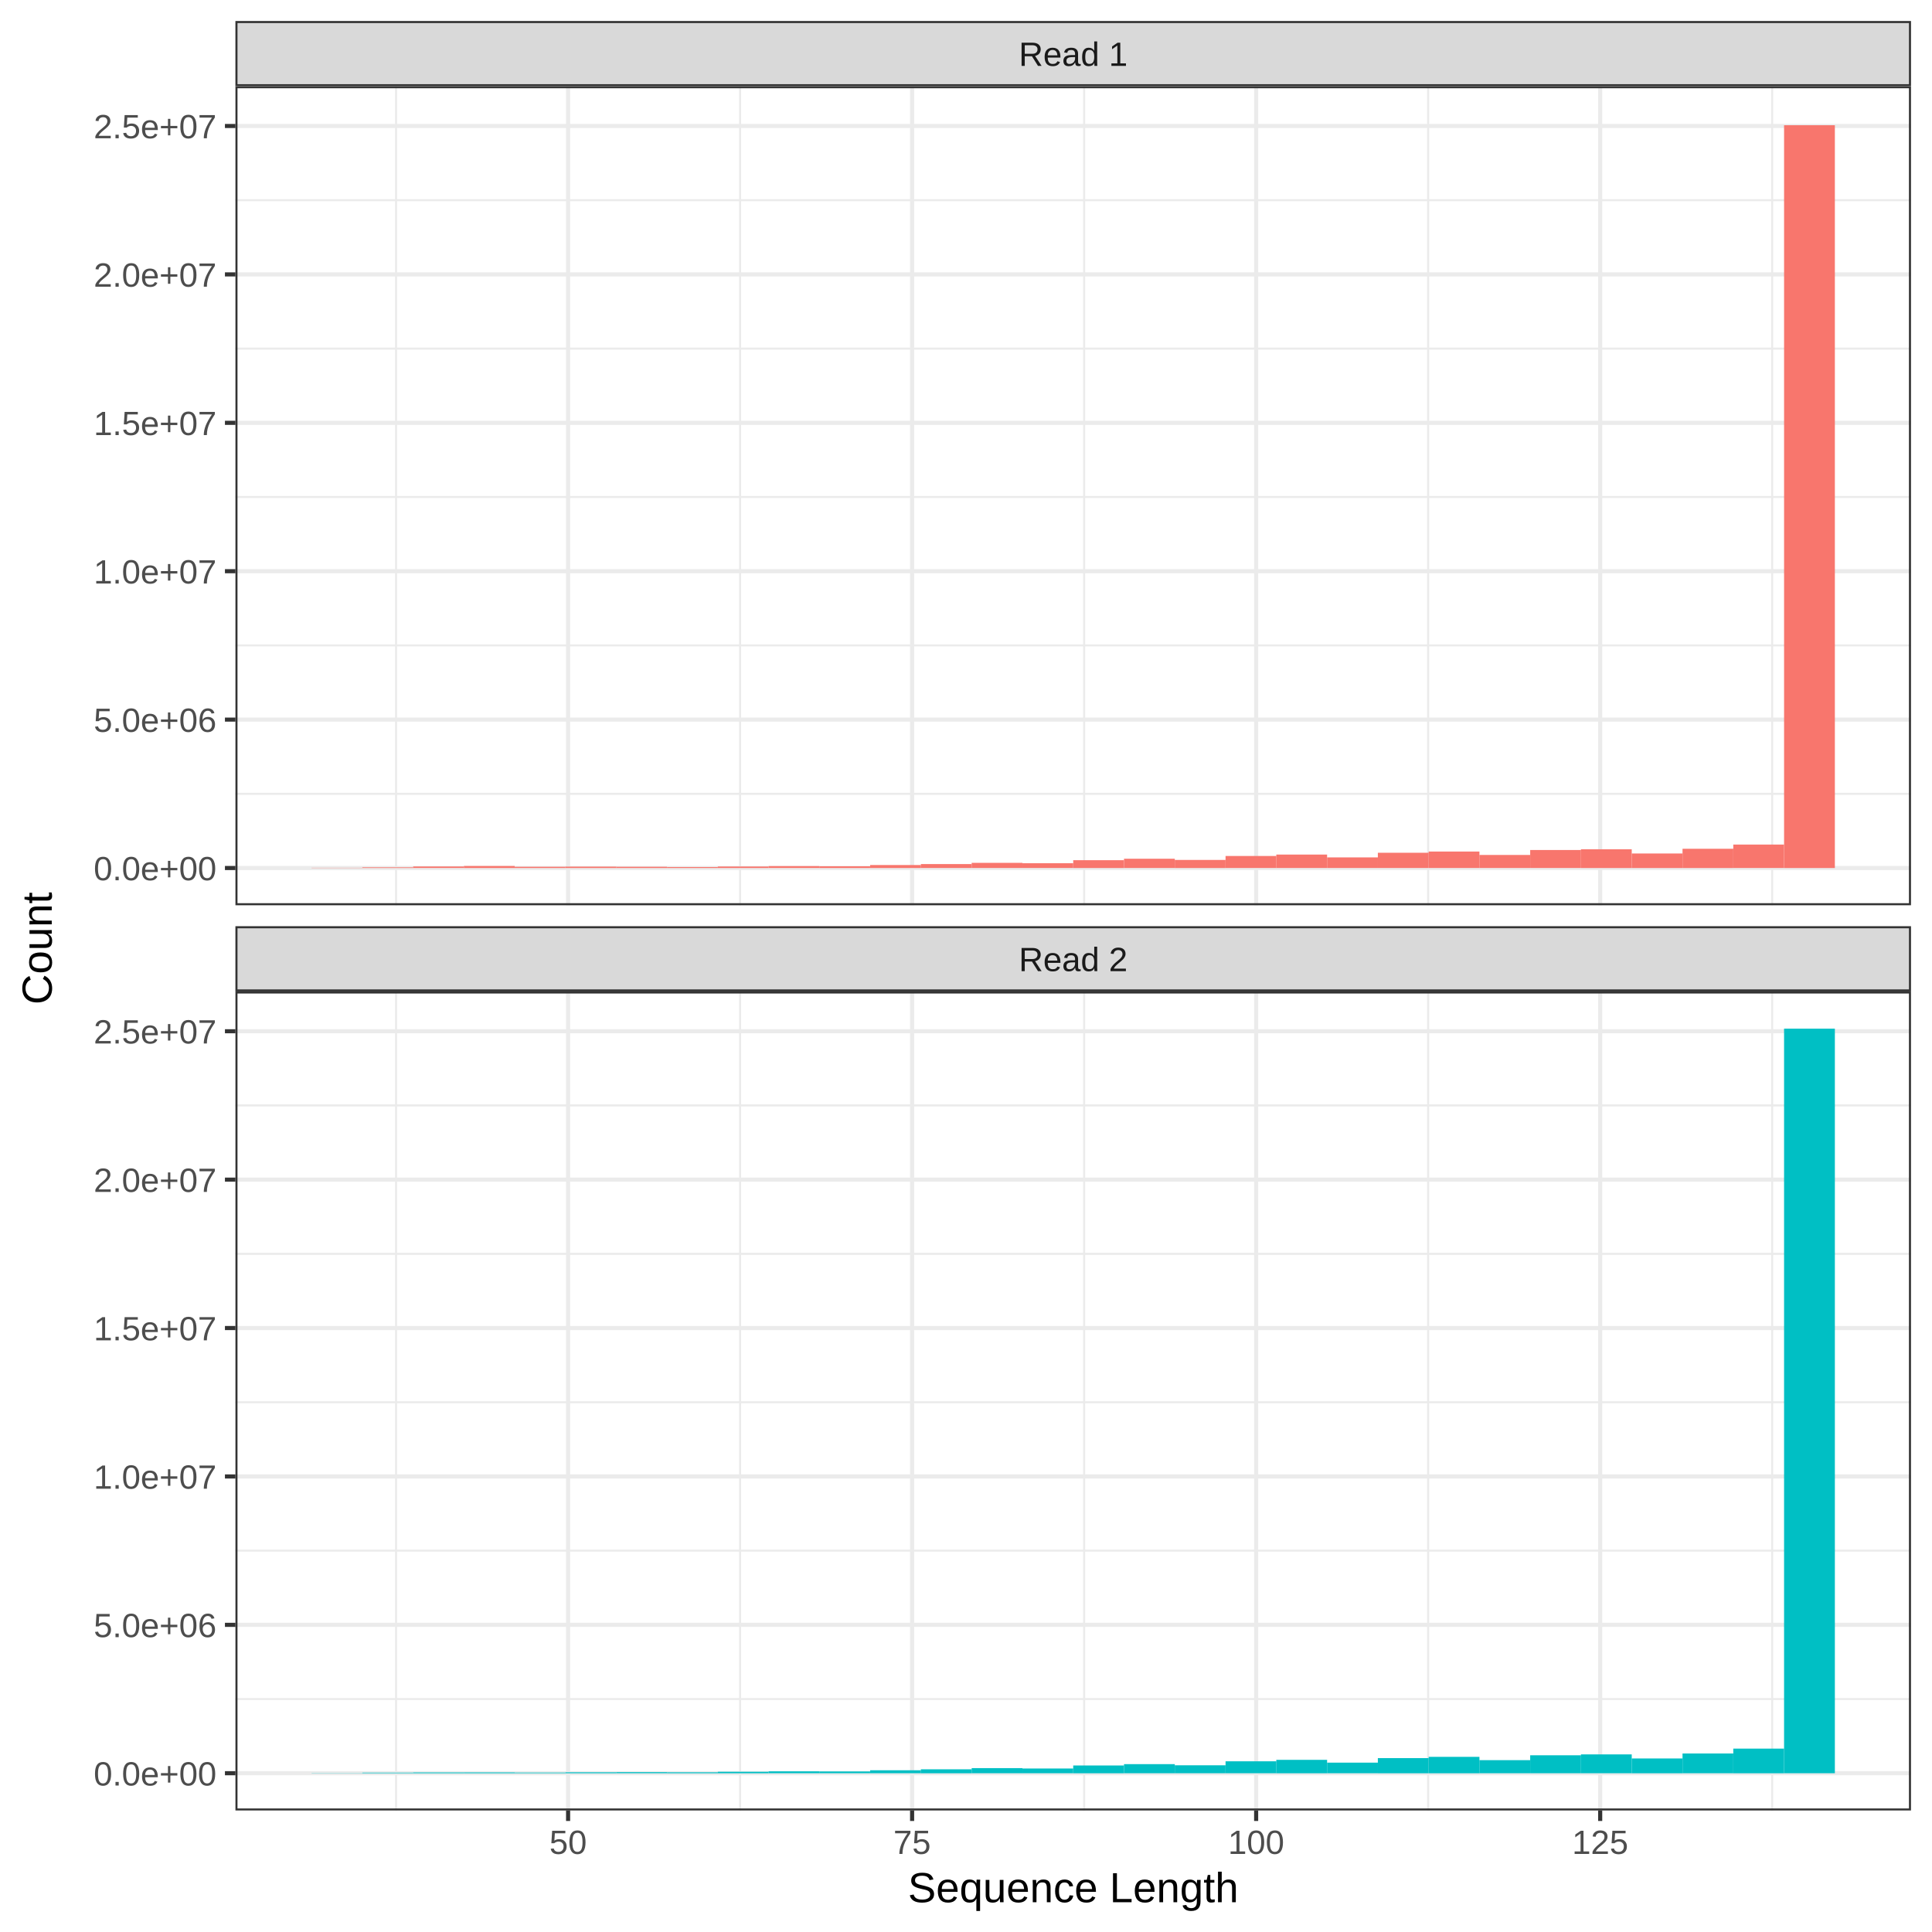
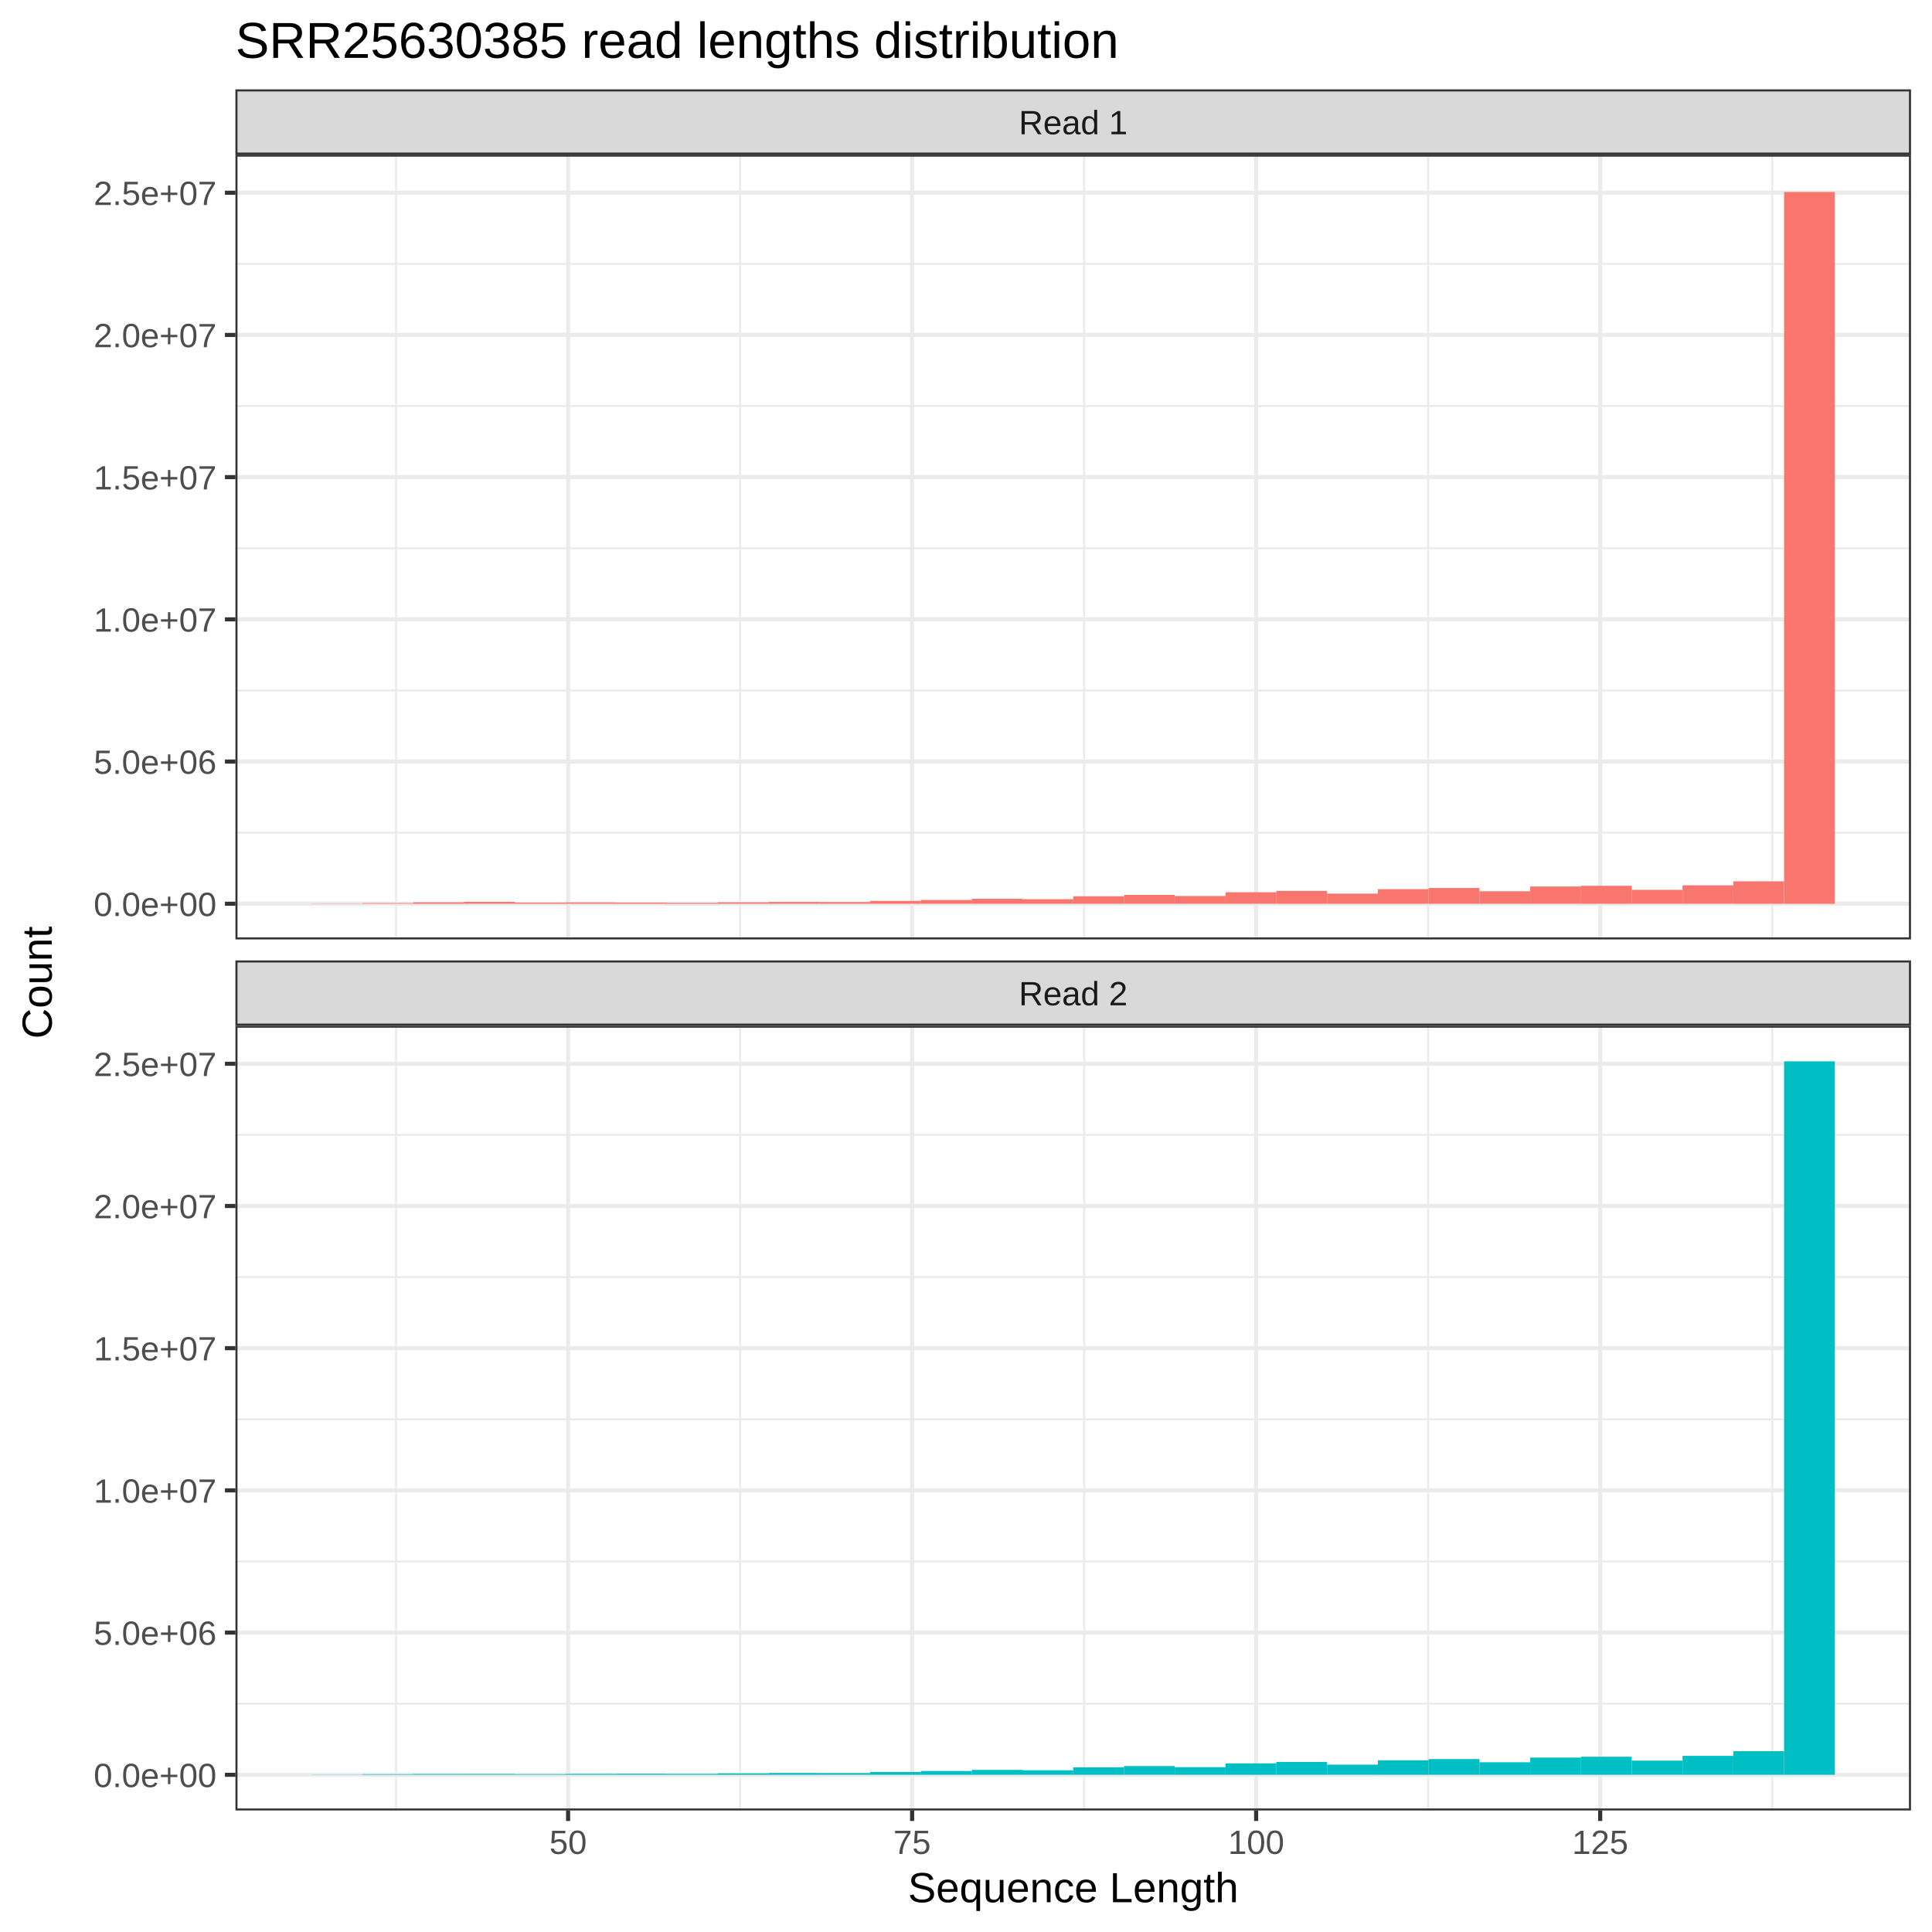
<svg xmlns="http://www.w3.org/2000/svg" class="svglite" width="504.00pt" height="504.00pt" viewBox="0 0 504.00 504.00">
  <defs>
    <style type="text/css">
    .svglite line, .svglite polyline, .svglite polygon, .svglite path, .svglite rect, .svglite circle {
      fill: none;
      stroke: #000000;
      stroke-linecap: round;
      stroke-linejoin: round;
      stroke-miterlimit: 10.00;
    }
    .svglite text {
      white-space: pre;
    }
  </style>
  </defs>
  <rect width="100%" height="100%" style="stroke: none; fill: #FFFFFF;" />
  <defs>
    <clipPath id="cpMC4wMHw1MDQuMDB8MC4wMHw1MDQuMDA=">
      <rect x="0.00" y="0.00" width="504.00" height="504.00" />
    </clipPath>
  </defs>
  <g clip-path="url(#cpMC4wMHw1MDQuMDB8MC4wMHw1MDQuMDA=)">
    <rect x="0.00" y="0.00" width="504.00" height="504.00" style="stroke-width: 1.07; stroke: #FFFFFF; fill: #FFFFFF;" />
  </g>
  <defs>
-     <clipPath id="cpNjEuNDJ8NDk4LjUyfDIyLjQ5fDIzNi4xNQ==">
-       <rect x="61.42" y="22.49" width="437.10" height="213.66" />
-     </clipPath>
-   </defs>
-   <g clip-path="url(#cpNjEuNDJ8NDk4LjUyfDIyLjQ5fDIzNi4xNQ==)">
-     <rect x="61.42" y="22.49" width="437.10" height="213.66" style="stroke-width: 1.07; stroke: none; fill: #FFFFFF;" />
-     <polyline points="61.42,207.08 498.52,207.08 " style="stroke-width: 0.53; stroke: #EBEBEB; stroke-linecap: butt;" />
-     <polyline points="61.42,168.37 498.52,168.37 " style="stroke-width: 0.53; stroke: #EBEBEB; stroke-linecap: butt;" />
-     <polyline points="61.42,129.65 498.52,129.65 " style="stroke-width: 0.53; stroke: #EBEBEB; stroke-linecap: butt;" />
-     <polyline points="61.42,90.94 498.52,90.94 " style="stroke-width: 0.53; stroke: #EBEBEB; stroke-linecap: butt;" />
-     <polyline points="61.42,52.22 498.52,52.22 " style="stroke-width: 0.53; stroke: #EBEBEB; stroke-linecap: butt;" />
-     <polyline points="103.32,236.15 103.32,22.49 " style="stroke-width: 0.53; stroke: #EBEBEB; stroke-linecap: butt;" />
-     <polyline points="193.07,236.15 193.07,22.49 " style="stroke-width: 0.53; stroke: #EBEBEB; stroke-linecap: butt;" />
-     <polyline points="282.82,236.15 282.82,22.49 " style="stroke-width: 0.53; stroke: #EBEBEB; stroke-linecap: butt;" />
-     <polyline points="372.56,236.15 372.56,22.49 " style="stroke-width: 0.53; stroke: #EBEBEB; stroke-linecap: butt;" />
-     <polyline points="462.31,236.15 462.31,22.49 " style="stroke-width: 0.53; stroke: #EBEBEB; stroke-linecap: butt;" />
-     <polyline points="61.42,226.44 498.52,226.44 " style="stroke-width: 1.07; stroke: #EBEBEB; stroke-linecap: butt;" />
-     <polyline points="61.42,187.72 498.52,187.72 " style="stroke-width: 1.07; stroke: #EBEBEB; stroke-linecap: butt;" />
-     <polyline points="61.42,149.01 498.52,149.01 " style="stroke-width: 1.07; stroke: #EBEBEB; stroke-linecap: butt;" />
-     <polyline points="61.42,110.30 498.52,110.30 " style="stroke-width: 1.07; stroke: #EBEBEB; stroke-linecap: butt;" />
-     <polyline points="61.42,71.58 498.52,71.58 " style="stroke-width: 1.07; stroke: #EBEBEB; stroke-linecap: butt;" />
-     <polyline points="61.42,32.87 498.52,32.87 " style="stroke-width: 1.07; stroke: #EBEBEB; stroke-linecap: butt;" />
-     <polyline points="148.20,236.15 148.20,22.49 " style="stroke-width: 1.07; stroke: #EBEBEB; stroke-linecap: butt;" />
-     <polyline points="237.94,236.15 237.94,22.49 " style="stroke-width: 1.07; stroke: #EBEBEB; stroke-linecap: butt;" />
-     <polyline points="327.69,236.15 327.69,22.49 " style="stroke-width: 1.07; stroke: #EBEBEB; stroke-linecap: butt;" />
-     <polyline points="417.44,236.15 417.44,22.49 " style="stroke-width: 1.07; stroke: #EBEBEB; stroke-linecap: butt;" />
-     <rect x="81.29" y="226.38" width="13.25" height="0.060" style="stroke-width: 1.07; stroke: none; stroke-linecap: butt; stroke-linejoin: miter; fill: #F8766D;" />
-     <rect x="94.53" y="226.26" width="13.25" height="0.18" style="stroke-width: 1.07; stroke: none; stroke-linecap: butt; stroke-linejoin: miter; fill: #F8766D;" />
-     <rect x="107.78" y="226.04" width="13.25" height="0.39" style="stroke-width: 1.07; stroke: none; stroke-linecap: butt; stroke-linejoin: miter; fill: #F8766D;" />
-     <rect x="121.02" y="225.91" width="13.25" height="0.53" style="stroke-width: 1.07; stroke: none; stroke-linecap: butt; stroke-linejoin: miter; fill: #F8766D;" />
-     <rect x="134.27" y="226.12" width="13.25" height="0.32" style="stroke-width: 1.07; stroke: none; stroke-linecap: butt; stroke-linejoin: miter; fill: #F8766D;" />
-     <rect x="147.52" y="226.08" width="13.25" height="0.36" style="stroke-width: 1.07; stroke: none; stroke-linecap: butt; stroke-linejoin: miter; fill: #F8766D;" />
-     <rect x="160.76" y="226.12" width="13.25" height="0.32" style="stroke-width: 1.07; stroke: none; stroke-linecap: butt; stroke-linejoin: miter; fill: #F8766D;" />
-     <rect x="174.01" y="226.19" width="13.25" height="0.25" style="stroke-width: 1.07; stroke: none; stroke-linecap: butt; stroke-linejoin: miter; fill: #F8766D;" />
-     <rect x="187.25" y="226.05" width="13.25" height="0.39" style="stroke-width: 1.07; stroke: none; stroke-linecap: butt; stroke-linejoin: miter; fill: #F8766D;" />
-     <rect x="200.50" y="225.94" width="13.25" height="0.49" style="stroke-width: 1.07; stroke: none; stroke-linecap: butt; stroke-linejoin: miter; fill: #F8766D;" />
-     <rect x="213.74" y="225.98" width="13.25" height="0.46" style="stroke-width: 1.07; stroke: none; stroke-linecap: butt; stroke-linejoin: miter; fill: #F8766D;" />
-     <rect x="226.99" y="225.66" width="13.25" height="0.78" style="stroke-width: 1.07; stroke: none; stroke-linecap: butt; stroke-linejoin: miter; fill: #F8766D;" />
-     <rect x="240.23" y="225.41" width="13.25" height="1.02" style="stroke-width: 1.07; stroke: none; stroke-linecap: butt; stroke-linejoin: miter; fill: #F8766D;" />
-     <rect x="253.48" y="225.09" width="13.25" height="1.34" style="stroke-width: 1.07; stroke: none; stroke-linecap: butt; stroke-linejoin: miter; fill: #F8766D;" />
-     <rect x="266.72" y="225.19" width="13.25" height="1.24" style="stroke-width: 1.07; stroke: none; stroke-linecap: butt; stroke-linejoin: miter; fill: #F8766D;" />
-     <rect x="279.97" y="224.40" width="13.25" height="2.04" style="stroke-width: 1.07; stroke: none; stroke-linecap: butt; stroke-linejoin: miter; fill: #F8766D;" />
-     <rect x="293.22" y="224.02" width="13.25" height="2.41" style="stroke-width: 1.07; stroke: none; stroke-linecap: butt; stroke-linejoin: miter; fill: #F8766D;" />
-     <rect x="306.46" y="224.33" width="13.25" height="2.11" style="stroke-width: 1.07; stroke: none; stroke-linecap: butt; stroke-linejoin: miter; fill: #F8766D;" />
-     <rect x="319.71" y="223.30" width="13.25" height="3.13" style="stroke-width: 1.07; stroke: none; stroke-linecap: butt; stroke-linejoin: miter; fill: #F8766D;" />
-     <rect x="332.95" y="222.93" width="13.25" height="3.50" style="stroke-width: 1.07; stroke: none; stroke-linecap: butt; stroke-linejoin: miter; fill: #F8766D;" />
-     <rect x="346.20" y="223.67" width="13.25" height="2.76" style="stroke-width: 1.07; stroke: none; stroke-linecap: butt; stroke-linejoin: miter; fill: #F8766D;" />
-     <rect x="359.44" y="222.46" width="13.25" height="3.97" style="stroke-width: 1.07; stroke: none; stroke-linecap: butt; stroke-linejoin: miter; fill: #F8766D;" />
-     <rect x="372.69" y="222.14" width="13.25" height="4.29" style="stroke-width: 1.07; stroke: none; stroke-linecap: butt; stroke-linejoin: miter; fill: #F8766D;" />
-     <rect x="385.93" y="223.03" width="13.25" height="3.40" style="stroke-width: 1.07; stroke: none; stroke-linecap: butt; stroke-linejoin: miter; fill: #F8766D;" />
-     <rect x="399.18" y="221.74" width="13.25" height="4.69" style="stroke-width: 1.07; stroke: none; stroke-linecap: butt; stroke-linejoin: miter; fill: #F8766D;" />
-     <rect x="412.42" y="221.55" width="13.25" height="4.89" style="stroke-width: 1.07; stroke: none; stroke-linecap: butt; stroke-linejoin: miter; fill: #F8766D;" />
-     <rect x="425.67" y="222.65" width="13.25" height="3.79" style="stroke-width: 1.07; stroke: none; stroke-linecap: butt; stroke-linejoin: miter; fill: #F8766D;" />
-     <rect x="438.92" y="221.42" width="13.25" height="5.02" style="stroke-width: 1.07; stroke: none; stroke-linecap: butt; stroke-linejoin: miter; fill: #F8766D;" />
-     <rect x="452.16" y="220.32" width="13.25" height="6.11" style="stroke-width: 1.07; stroke: none; stroke-linecap: butt; stroke-linejoin: miter; fill: #F8766D;" />
-     <rect x="465.41" y="32.67" width="13.25" height="193.77" style="stroke-width: 1.07; stroke: none; stroke-linecap: butt; stroke-linejoin: miter; fill: #F8766D;" />
-     <rect x="61.42" y="22.49" width="437.10" height="213.66" style="stroke-width: 1.07; stroke: #333333;" />
+     <clipPath id="cpNjEuNDJ8NDk4LjUyfDQwLjMzfDI0NS4wNw==">
+       <rect x="61.42" y="40.33" width="437.10" height="204.74" />
+     </clipPath>
+   </defs>
+   <g clip-path="url(#cpNjEuNDJ8NDk4LjUyfDQwLjMzfDI0NS4wNw==)">
+     <rect x="61.42" y="40.33" width="437.10" height="204.74" style="stroke-width: 1.07; stroke: none; fill: #FFFFFF;" />
+     <polyline points="61.42,217.21 498.52,217.21 " style="stroke-width: 0.53; stroke: #EBEBEB; stroke-linecap: butt;" />
+     <polyline points="61.42,180.12 498.52,180.12 " style="stroke-width: 0.53; stroke: #EBEBEB; stroke-linecap: butt;" />
+     <polyline points="61.42,143.02 498.52,143.02 " style="stroke-width: 0.53; stroke: #EBEBEB; stroke-linecap: butt;" />
+     <polyline points="61.42,105.92 498.52,105.92 " style="stroke-width: 0.53; stroke: #EBEBEB; stroke-linecap: butt;" />
+     <polyline points="61.42,68.83 498.52,68.83 " style="stroke-width: 0.53; stroke: #EBEBEB; stroke-linecap: butt;" />
+     <polyline points="103.32,245.07 103.32,40.33 " style="stroke-width: 0.53; stroke: #EBEBEB; stroke-linecap: butt;" />
+     <polyline points="193.07,245.07 193.07,40.33 " style="stroke-width: 0.53; stroke: #EBEBEB; stroke-linecap: butt;" />
+     <polyline points="282.82,245.07 282.82,40.33 " style="stroke-width: 0.53; stroke: #EBEBEB; stroke-linecap: butt;" />
+     <polyline points="372.56,245.07 372.56,40.33 " style="stroke-width: 0.53; stroke: #EBEBEB; stroke-linecap: butt;" />
+     <polyline points="462.31,245.07 462.31,40.33 " style="stroke-width: 0.53; stroke: #EBEBEB; stroke-linecap: butt;" />
+     <polyline points="61.42,235.76 498.52,235.76 " style="stroke-width: 1.07; stroke: #EBEBEB; stroke-linecap: butt;" />
+     <polyline points="61.42,198.67 498.52,198.67 " style="stroke-width: 1.07; stroke: #EBEBEB; stroke-linecap: butt;" />
+     <polyline points="61.42,161.57 498.52,161.57 " style="stroke-width: 1.07; stroke: #EBEBEB; stroke-linecap: butt;" />
+     <polyline points="61.42,124.47 498.52,124.47 " style="stroke-width: 1.07; stroke: #EBEBEB; stroke-linecap: butt;" />
+     <polyline points="61.42,87.37 498.52,87.37 " style="stroke-width: 1.07; stroke: #EBEBEB; stroke-linecap: butt;" />
+     <polyline points="61.42,50.28 498.52,50.28 " style="stroke-width: 1.07; stroke: #EBEBEB; stroke-linecap: butt;" />
+     <polyline points="148.20,245.07 148.20,40.33 " style="stroke-width: 1.07; stroke: #EBEBEB; stroke-linecap: butt;" />
+     <polyline points="237.94,245.07 237.94,40.33 " style="stroke-width: 1.07; stroke: #EBEBEB; stroke-linecap: butt;" />
+     <polyline points="327.69,245.07 327.69,40.33 " style="stroke-width: 1.07; stroke: #EBEBEB; stroke-linecap: butt;" />
+     <polyline points="417.44,245.07 417.44,40.33 " style="stroke-width: 1.07; stroke: #EBEBEB; stroke-linecap: butt;" />
+     <rect x="81.29" y="235.70" width="13.25" height="0.058" style="stroke-width: 1.07; stroke: none; stroke-linecap: butt; stroke-linejoin: miter; fill: #F8766D;" />
+     <rect x="94.53" y="235.59" width="13.25" height="0.17" style="stroke-width: 1.07; stroke: none; stroke-linecap: butt; stroke-linejoin: miter; fill: #F8766D;" />
+     <rect x="107.78" y="235.39" width="13.25" height="0.38" style="stroke-width: 1.07; stroke: none; stroke-linecap: butt; stroke-linejoin: miter; fill: #F8766D;" />
+     <rect x="121.02" y="235.26" width="13.25" height="0.50" style="stroke-width: 1.07; stroke: none; stroke-linecap: butt; stroke-linejoin: miter; fill: #F8766D;" />
+     <rect x="134.27" y="235.46" width="13.25" height="0.30" style="stroke-width: 1.07; stroke: none; stroke-linecap: butt; stroke-linejoin: miter; fill: #F8766D;" />
+     <rect x="147.52" y="235.42" width="13.25" height="0.34" style="stroke-width: 1.07; stroke: none; stroke-linecap: butt; stroke-linejoin: miter; fill: #F8766D;" />
+     <rect x="160.76" y="235.46" width="13.25" height="0.30" style="stroke-width: 1.07; stroke: none; stroke-linecap: butt; stroke-linejoin: miter; fill: #F8766D;" />
+     <rect x="174.01" y="235.53" width="13.25" height="0.24" style="stroke-width: 1.07; stroke: none; stroke-linecap: butt; stroke-linejoin: miter; fill: #F8766D;" />
+     <rect x="187.25" y="235.39" width="13.25" height="0.37" style="stroke-width: 1.07; stroke: none; stroke-linecap: butt; stroke-linejoin: miter; fill: #F8766D;" />
+     <rect x="200.50" y="235.29" width="13.25" height="0.47" style="stroke-width: 1.07; stroke: none; stroke-linecap: butt; stroke-linejoin: miter; fill: #F8766D;" />
+     <rect x="213.74" y="235.32" width="13.25" height="0.44" style="stroke-width: 1.07; stroke: none; stroke-linecap: butt; stroke-linejoin: miter; fill: #F8766D;" />
+     <rect x="226.99" y="235.02" width="13.25" height="0.74" style="stroke-width: 1.07; stroke: none; stroke-linecap: butt; stroke-linejoin: miter; fill: #F8766D;" />
+     <rect x="240.23" y="234.78" width="13.25" height="0.98" style="stroke-width: 1.07; stroke: none; stroke-linecap: butt; stroke-linejoin: miter; fill: #F8766D;" />
+     <rect x="253.48" y="234.47" width="13.25" height="1.29" style="stroke-width: 1.07; stroke: none; stroke-linecap: butt; stroke-linejoin: miter; fill: #F8766D;" />
+     <rect x="266.72" y="234.57" width="13.25" height="1.19" style="stroke-width: 1.07; stroke: none; stroke-linecap: butt; stroke-linejoin: miter; fill: #F8766D;" />
+     <rect x="279.97" y="233.81" width="13.25" height="1.95" style="stroke-width: 1.07; stroke: none; stroke-linecap: butt; stroke-linejoin: miter; fill: #F8766D;" />
+     <rect x="293.22" y="233.45" width="13.25" height="2.31" style="stroke-width: 1.07; stroke: none; stroke-linecap: butt; stroke-linejoin: miter; fill: #F8766D;" />
+     <rect x="306.46" y="233.74" width="13.25" height="2.02" style="stroke-width: 1.07; stroke: none; stroke-linecap: butt; stroke-linejoin: miter; fill: #F8766D;" />
+     <rect x="319.71" y="232.76" width="13.25" height="3.00" style="stroke-width: 1.07; stroke: none; stroke-linecap: butt; stroke-linejoin: miter; fill: #F8766D;" />
+     <rect x="332.95" y="232.41" width="13.25" height="3.36" style="stroke-width: 1.07; stroke: none; stroke-linecap: butt; stroke-linejoin: miter; fill: #F8766D;" />
+     <rect x="346.20" y="233.12" width="13.25" height="2.65" style="stroke-width: 1.07; stroke: none; stroke-linecap: butt; stroke-linejoin: miter; fill: #F8766D;" />
+     <rect x="359.44" y="231.96" width="13.25" height="3.81" style="stroke-width: 1.07; stroke: none; stroke-linecap: butt; stroke-linejoin: miter; fill: #F8766D;" />
+     <rect x="372.69" y="231.65" width="13.25" height="4.11" style="stroke-width: 1.07; stroke: none; stroke-linecap: butt; stroke-linejoin: miter; fill: #F8766D;" />
+     <rect x="385.93" y="232.50" width="13.25" height="3.26" style="stroke-width: 1.07; stroke: none; stroke-linecap: butt; stroke-linejoin: miter; fill: #F8766D;" />
+     <rect x="399.18" y="231.26" width="13.25" height="4.50" style="stroke-width: 1.07; stroke: none; stroke-linecap: butt; stroke-linejoin: miter; fill: #F8766D;" />
+     <rect x="412.42" y="231.08" width="13.25" height="4.69" style="stroke-width: 1.07; stroke: none; stroke-linecap: butt; stroke-linejoin: miter; fill: #F8766D;" />
+     <rect x="425.67" y="232.13" width="13.25" height="3.63" style="stroke-width: 1.07; stroke: none; stroke-linecap: butt; stroke-linejoin: miter; fill: #F8766D;" />
+     <rect x="438.92" y="230.95" width="13.25" height="4.81" style="stroke-width: 1.07; stroke: none; stroke-linecap: butt; stroke-linejoin: miter; fill: #F8766D;" />
+     <rect x="452.16" y="229.91" width="13.25" height="5.86" style="stroke-width: 1.07; stroke: none; stroke-linecap: butt; stroke-linejoin: miter; fill: #F8766D;" />
+     <rect x="465.41" y="50.09" width="13.25" height="185.68" style="stroke-width: 1.07; stroke: none; stroke-linecap: butt; stroke-linejoin: miter; fill: #F8766D;" />
+     <rect x="61.42" y="40.33" width="437.10" height="204.74" style="stroke-width: 1.07; stroke: #333333;" />
  </g>
  <g clip-path="url(#cpMC4wMHw1MDQuMDB8MC4wMHw1MDQuMDA=)">
</g>
  <defs>
-     <clipPath id="cpNjEuNDJ8NDk4LjUyfDI1OC42NHw0NzIuMjk=">
-       <rect x="61.42" y="258.64" width="437.10" height="213.66" />
-     </clipPath>
-   </defs>
-   <g clip-path="url(#cpNjEuNDJ8NDk4LjUyfDI1OC42NHw0NzIuMjk=)">
-     <rect x="61.42" y="258.64" width="437.10" height="213.66" style="stroke-width: 1.07; stroke: none; fill: #FFFFFF;" />
-     <polyline points="61.42,443.23 498.52,443.23 " style="stroke-width: 0.53; stroke: #EBEBEB; stroke-linecap: butt;" />
-     <polyline points="61.42,404.51 498.52,404.51 " style="stroke-width: 0.53; stroke: #EBEBEB; stroke-linecap: butt;" />
-     <polyline points="61.42,365.80 498.52,365.80 " style="stroke-width: 0.53; stroke: #EBEBEB; stroke-linecap: butt;" />
-     <polyline points="61.42,327.09 498.52,327.09 " style="stroke-width: 0.53; stroke: #EBEBEB; stroke-linecap: butt;" />
-     <polyline points="61.42,288.37 498.52,288.37 " style="stroke-width: 0.53; stroke: #EBEBEB; stroke-linecap: butt;" />
-     <polyline points="103.32,472.29 103.32,258.64 " style="stroke-width: 0.53; stroke: #EBEBEB; stroke-linecap: butt;" />
-     <polyline points="193.07,472.29 193.07,258.64 " style="stroke-width: 0.53; stroke: #EBEBEB; stroke-linecap: butt;" />
-     <polyline points="282.82,472.29 282.82,258.64 " style="stroke-width: 0.53; stroke: #EBEBEB; stroke-linecap: butt;" />
-     <polyline points="372.56,472.29 372.56,258.64 " style="stroke-width: 0.53; stroke: #EBEBEB; stroke-linecap: butt;" />
-     <polyline points="462.31,472.29 462.31,258.64 " style="stroke-width: 0.53; stroke: #EBEBEB; stroke-linecap: butt;" />
-     <polyline points="61.42,462.58 498.52,462.58 " style="stroke-width: 1.07; stroke: #EBEBEB; stroke-linecap: butt;" />
-     <polyline points="61.42,423.87 498.52,423.87 " style="stroke-width: 1.07; stroke: #EBEBEB; stroke-linecap: butt;" />
-     <polyline points="61.42,385.16 498.52,385.16 " style="stroke-width: 1.07; stroke: #EBEBEB; stroke-linecap: butt;" />
-     <polyline points="61.42,346.44 498.52,346.44 " style="stroke-width: 1.07; stroke: #EBEBEB; stroke-linecap: butt;" />
-     <polyline points="61.42,307.73 498.52,307.73 " style="stroke-width: 1.07; stroke: #EBEBEB; stroke-linecap: butt;" />
-     <polyline points="61.42,269.02 498.52,269.02 " style="stroke-width: 1.07; stroke: #EBEBEB; stroke-linecap: butt;" />
-     <polyline points="148.20,472.29 148.20,258.64 " style="stroke-width: 1.07; stroke: #EBEBEB; stroke-linecap: butt;" />
-     <polyline points="237.94,472.29 237.94,258.64 " style="stroke-width: 1.07; stroke: #EBEBEB; stroke-linecap: butt;" />
-     <polyline points="327.69,472.29 327.69,258.64 " style="stroke-width: 1.07; stroke: #EBEBEB; stroke-linecap: butt;" />
-     <polyline points="417.44,472.29 417.44,258.64 " style="stroke-width: 1.07; stroke: #EBEBEB; stroke-linecap: butt;" />
-     <rect x="81.29" y="462.53" width="13.25" height="0.049" style="stroke-width: 1.07; stroke: none; stroke-linecap: butt; stroke-linejoin: miter; fill: #00BFC4;" />
-     <rect x="94.53" y="462.43" width="13.25" height="0.15" style="stroke-width: 1.07; stroke: none; stroke-linecap: butt; stroke-linejoin: miter; fill: #00BFC4;" />
-     <rect x="107.78" y="462.38" width="13.25" height="0.21" style="stroke-width: 1.07; stroke: none; stroke-linecap: butt; stroke-linejoin: miter; fill: #00BFC4;" />
-     <rect x="121.02" y="462.37" width="13.25" height="0.22" style="stroke-width: 1.07; stroke: none; stroke-linecap: butt; stroke-linejoin: miter; fill: #00BFC4;" />
-     <rect x="134.27" y="462.41" width="13.25" height="0.17" style="stroke-width: 1.07; stroke: none; stroke-linecap: butt; stroke-linejoin: miter; fill: #00BFC4;" />
-     <rect x="147.52" y="462.34" width="13.25" height="0.25" style="stroke-width: 1.07; stroke: none; stroke-linecap: butt; stroke-linejoin: miter; fill: #00BFC4;" />
-     <rect x="160.76" y="462.30" width="13.25" height="0.28" style="stroke-width: 1.07; stroke: none; stroke-linecap: butt; stroke-linejoin: miter; fill: #00BFC4;" />
-     <rect x="174.01" y="462.34" width="13.25" height="0.25" style="stroke-width: 1.07; stroke: none; stroke-linecap: butt; stroke-linejoin: miter; fill: #00BFC4;" />
-     <rect x="187.25" y="462.20" width="13.25" height="0.39" style="stroke-width: 1.07; stroke: none; stroke-linecap: butt; stroke-linejoin: miter; fill: #00BFC4;" />
-     <rect x="200.50" y="462.09" width="13.25" height="0.49" style="stroke-width: 1.07; stroke: none; stroke-linecap: butt; stroke-linejoin: miter; fill: #00BFC4;" />
-     <rect x="213.74" y="462.12" width="13.25" height="0.46" style="stroke-width: 1.07; stroke: none; stroke-linecap: butt; stroke-linejoin: miter; fill: #00BFC4;" />
-     <rect x="226.99" y="461.81" width="13.25" height="0.77" style="stroke-width: 1.07; stroke: none; stroke-linecap: butt; stroke-linejoin: miter; fill: #00BFC4;" />
-     <rect x="240.23" y="461.56" width="13.25" height="1.03" style="stroke-width: 1.07; stroke: none; stroke-linecap: butt; stroke-linejoin: miter; fill: #00BFC4;" />
-     <rect x="253.48" y="461.25" width="13.25" height="1.33" style="stroke-width: 1.07; stroke: none; stroke-linecap: butt; stroke-linejoin: miter; fill: #00BFC4;" />
-     <rect x="266.72" y="461.35" width="13.25" height="1.23" style="stroke-width: 1.07; stroke: none; stroke-linecap: butt; stroke-linejoin: miter; fill: #00BFC4;" />
-     <rect x="279.97" y="460.56" width="13.25" height="2.03" style="stroke-width: 1.07; stroke: none; stroke-linecap: butt; stroke-linejoin: miter; fill: #00BFC4;" />
-     <rect x="293.22" y="460.21" width="13.25" height="2.37" style="stroke-width: 1.07; stroke: none; stroke-linecap: butt; stroke-linejoin: miter; fill: #00BFC4;" />
-     <rect x="306.46" y="460.51" width="13.25" height="2.07" style="stroke-width: 1.07; stroke: none; stroke-linecap: butt; stroke-linejoin: miter; fill: #00BFC4;" />
-     <rect x="319.71" y="459.47" width="13.25" height="3.11" style="stroke-width: 1.07; stroke: none; stroke-linecap: butt; stroke-linejoin: miter; fill: #00BFC4;" />
-     <rect x="332.95" y="459.09" width="13.25" height="3.50" style="stroke-width: 1.07; stroke: none; stroke-linecap: butt; stroke-linejoin: miter; fill: #00BFC4;" />
-     <rect x="346.20" y="459.82" width="13.25" height="2.76" style="stroke-width: 1.07; stroke: none; stroke-linecap: butt; stroke-linejoin: miter; fill: #00BFC4;" />
-     <rect x="359.44" y="458.64" width="13.25" height="3.95" style="stroke-width: 1.07; stroke: none; stroke-linecap: butt; stroke-linejoin: miter; fill: #00BFC4;" />
-     <rect x="372.69" y="458.31" width="13.25" height="4.28" style="stroke-width: 1.07; stroke: none; stroke-linecap: butt; stroke-linejoin: miter; fill: #00BFC4;" />
-     <rect x="385.93" y="459.17" width="13.25" height="3.41" style="stroke-width: 1.07; stroke: none; stroke-linecap: butt; stroke-linejoin: miter; fill: #00BFC4;" />
-     <rect x="399.18" y="457.90" width="13.25" height="4.68" style="stroke-width: 1.07; stroke: none; stroke-linecap: butt; stroke-linejoin: miter; fill: #00BFC4;" />
-     <rect x="412.42" y="457.67" width="13.25" height="4.91" style="stroke-width: 1.07; stroke: none; stroke-linecap: butt; stroke-linejoin: miter; fill: #00BFC4;" />
-     <rect x="425.67" y="458.73" width="13.25" height="3.86" style="stroke-width: 1.07; stroke: none; stroke-linecap: butt; stroke-linejoin: miter; fill: #00BFC4;" />
-     <rect x="438.92" y="457.43" width="13.25" height="5.15" style="stroke-width: 1.07; stroke: none; stroke-linecap: butt; stroke-linejoin: miter; fill: #00BFC4;" />
-     <rect x="452.16" y="456.16" width="13.25" height="6.43" style="stroke-width: 1.07; stroke: none; stroke-linecap: butt; stroke-linejoin: miter; fill: #00BFC4;" />
-     <rect x="465.41" y="268.35" width="13.25" height="194.23" style="stroke-width: 1.07; stroke: none; stroke-linecap: butt; stroke-linejoin: miter; fill: #00BFC4;" />
-     <rect x="61.42" y="258.64" width="437.10" height="213.66" style="stroke-width: 1.07; stroke: #333333;" />
+     <clipPath id="cpNjEuNDJ8NDk4LjUyfDI2Ny41Nnw0NzIuMjk=">
+       <rect x="61.42" y="267.56" width="437.10" height="204.74" />
+     </clipPath>
+   </defs>
+   <g clip-path="url(#cpNjEuNDJ8NDk4LjUyfDI2Ny41Nnw0NzIuMjk=)">
+     <rect x="61.42" y="267.56" width="437.10" height="204.74" style="stroke-width: 1.07; stroke: none; fill: #FFFFFF;" />
+     <polyline points="61.42,444.44 498.52,444.44 " style="stroke-width: 0.53; stroke: #EBEBEB; stroke-linecap: butt;" />
+     <polyline points="61.42,407.34 498.52,407.34 " style="stroke-width: 0.53; stroke: #EBEBEB; stroke-linecap: butt;" />
+     <polyline points="61.42,370.25 498.52,370.25 " style="stroke-width: 0.53; stroke: #EBEBEB; stroke-linecap: butt;" />
+     <polyline points="61.42,333.15 498.52,333.15 " style="stroke-width: 0.53; stroke: #EBEBEB; stroke-linecap: butt;" />
+     <polyline points="61.42,296.05 498.52,296.05 " style="stroke-width: 0.53; stroke: #EBEBEB; stroke-linecap: butt;" />
+     <polyline points="103.32,472.29 103.32,267.56 " style="stroke-width: 0.53; stroke: #EBEBEB; stroke-linecap: butt;" />
+     <polyline points="193.07,472.29 193.07,267.56 " style="stroke-width: 0.53; stroke: #EBEBEB; stroke-linecap: butt;" />
+     <polyline points="282.82,472.29 282.82,267.56 " style="stroke-width: 0.53; stroke: #EBEBEB; stroke-linecap: butt;" />
+     <polyline points="372.56,472.29 372.56,267.56 " style="stroke-width: 0.53; stroke: #EBEBEB; stroke-linecap: butt;" />
+     <polyline points="462.31,472.29 462.31,267.56 " style="stroke-width: 0.53; stroke: #EBEBEB; stroke-linecap: butt;" />
+     <polyline points="61.42,462.99 498.52,462.99 " style="stroke-width: 1.07; stroke: #EBEBEB; stroke-linecap: butt;" />
+     <polyline points="61.42,425.89 498.52,425.89 " style="stroke-width: 1.07; stroke: #EBEBEB; stroke-linecap: butt;" />
+     <polyline points="61.42,388.79 498.52,388.79 " style="stroke-width: 1.07; stroke: #EBEBEB; stroke-linecap: butt;" />
+     <polyline points="61.42,351.70 498.52,351.70 " style="stroke-width: 1.07; stroke: #EBEBEB; stroke-linecap: butt;" />
+     <polyline points="61.42,314.60 498.52,314.60 " style="stroke-width: 1.07; stroke: #EBEBEB; stroke-linecap: butt;" />
+     <polyline points="61.42,277.50 498.52,277.50 " style="stroke-width: 1.07; stroke: #EBEBEB; stroke-linecap: butt;" />
+     <polyline points="148.20,472.29 148.20,267.56 " style="stroke-width: 1.07; stroke: #EBEBEB; stroke-linecap: butt;" />
+     <polyline points="237.94,472.29 237.94,267.56 " style="stroke-width: 1.07; stroke: #EBEBEB; stroke-linecap: butt;" />
+     <polyline points="327.69,472.29 327.69,267.56 " style="stroke-width: 1.07; stroke: #EBEBEB; stroke-linecap: butt;" />
+     <polyline points="417.44,472.29 417.44,267.56 " style="stroke-width: 1.07; stroke: #EBEBEB; stroke-linecap: butt;" />
+     <rect x="81.29" y="462.94" width="13.25" height="0.047" style="stroke-width: 1.07; stroke: none; stroke-linecap: butt; stroke-linejoin: miter; fill: #00BFC4;" />
+     <rect x="94.53" y="462.84" width="13.25" height="0.14" style="stroke-width: 1.07; stroke: none; stroke-linecap: butt; stroke-linejoin: miter; fill: #00BFC4;" />
+     <rect x="107.78" y="462.79" width="13.25" height="0.20" style="stroke-width: 1.07; stroke: none; stroke-linecap: butt; stroke-linejoin: miter; fill: #00BFC4;" />
+     <rect x="121.02" y="462.78" width="13.25" height="0.21" style="stroke-width: 1.07; stroke: none; stroke-linecap: butt; stroke-linejoin: miter; fill: #00BFC4;" />
+     <rect x="134.27" y="462.83" width="13.25" height="0.16" style="stroke-width: 1.07; stroke: none; stroke-linecap: butt; stroke-linejoin: miter; fill: #00BFC4;" />
+     <rect x="147.52" y="462.75" width="13.25" height="0.24" style="stroke-width: 1.07; stroke: none; stroke-linecap: butt; stroke-linejoin: miter; fill: #00BFC4;" />
+     <rect x="160.76" y="462.72" width="13.25" height="0.27" style="stroke-width: 1.07; stroke: none; stroke-linecap: butt; stroke-linejoin: miter; fill: #00BFC4;" />
+     <rect x="174.01" y="462.75" width="13.25" height="0.24" style="stroke-width: 1.07; stroke: none; stroke-linecap: butt; stroke-linejoin: miter; fill: #00BFC4;" />
+     <rect x="187.25" y="462.62" width="13.25" height="0.37" style="stroke-width: 1.07; stroke: none; stroke-linecap: butt; stroke-linejoin: miter; fill: #00BFC4;" />
+     <rect x="200.50" y="462.52" width="13.25" height="0.47" style="stroke-width: 1.07; stroke: none; stroke-linecap: butt; stroke-linejoin: miter; fill: #00BFC4;" />
+     <rect x="213.74" y="462.54" width="13.25" height="0.44" style="stroke-width: 1.07; stroke: none; stroke-linecap: butt; stroke-linejoin: miter; fill: #00BFC4;" />
+     <rect x="226.99" y="462.25" width="13.25" height="0.74" style="stroke-width: 1.07; stroke: none; stroke-linecap: butt; stroke-linejoin: miter; fill: #00BFC4;" />
+     <rect x="240.23" y="462.00" width="13.25" height="0.99" style="stroke-width: 1.07; stroke: none; stroke-linecap: butt; stroke-linejoin: miter; fill: #00BFC4;" />
+     <rect x="253.48" y="461.71" width="13.25" height="1.28" style="stroke-width: 1.07; stroke: none; stroke-linecap: butt; stroke-linejoin: miter; fill: #00BFC4;" />
+     <rect x="266.72" y="461.81" width="13.25" height="1.18" style="stroke-width: 1.07; stroke: none; stroke-linecap: butt; stroke-linejoin: miter; fill: #00BFC4;" />
+     <rect x="279.97" y="461.05" width="13.25" height="1.94" style="stroke-width: 1.07; stroke: none; stroke-linecap: butt; stroke-linejoin: miter; fill: #00BFC4;" />
+     <rect x="293.22" y="460.71" width="13.25" height="2.27" style="stroke-width: 1.07; stroke: none; stroke-linecap: butt; stroke-linejoin: miter; fill: #00BFC4;" />
+     <rect x="306.46" y="461.00" width="13.25" height="1.99" style="stroke-width: 1.07; stroke: none; stroke-linecap: butt; stroke-linejoin: miter; fill: #00BFC4;" />
+     <rect x="319.71" y="460.01" width="13.25" height="2.98" style="stroke-width: 1.07; stroke: none; stroke-linecap: butt; stroke-linejoin: miter; fill: #00BFC4;" />
+     <rect x="332.95" y="459.64" width="13.25" height="3.35" style="stroke-width: 1.07; stroke: none; stroke-linecap: butt; stroke-linejoin: miter; fill: #00BFC4;" />
+     <rect x="346.20" y="460.34" width="13.25" height="2.64" style="stroke-width: 1.07; stroke: none; stroke-linecap: butt; stroke-linejoin: miter; fill: #00BFC4;" />
+     <rect x="359.44" y="459.21" width="13.25" height="3.78" style="stroke-width: 1.07; stroke: none; stroke-linecap: butt; stroke-linejoin: miter; fill: #00BFC4;" />
+     <rect x="372.69" y="458.89" width="13.25" height="4.10" style="stroke-width: 1.07; stroke: none; stroke-linecap: butt; stroke-linejoin: miter; fill: #00BFC4;" />
+     <rect x="385.93" y="459.72" width="13.25" height="3.27" style="stroke-width: 1.07; stroke: none; stroke-linecap: butt; stroke-linejoin: miter; fill: #00BFC4;" />
+     <rect x="399.18" y="458.50" width="13.25" height="4.48" style="stroke-width: 1.07; stroke: none; stroke-linecap: butt; stroke-linejoin: miter; fill: #00BFC4;" />
+     <rect x="412.42" y="458.28" width="13.25" height="4.71" style="stroke-width: 1.07; stroke: none; stroke-linecap: butt; stroke-linejoin: miter; fill: #00BFC4;" />
+     <rect x="425.67" y="459.29" width="13.25" height="3.69" style="stroke-width: 1.07; stroke: none; stroke-linecap: butt; stroke-linejoin: miter; fill: #00BFC4;" />
+     <rect x="438.92" y="458.05" width="13.25" height="4.94" style="stroke-width: 1.07; stroke: none; stroke-linecap: butt; stroke-linejoin: miter; fill: #00BFC4;" />
+     <rect x="452.16" y="456.83" width="13.25" height="6.16" style="stroke-width: 1.07; stroke: none; stroke-linecap: butt; stroke-linejoin: miter; fill: #00BFC4;" />
+     <rect x="465.41" y="276.87" width="13.25" height="186.12" style="stroke-width: 1.07; stroke: none; stroke-linecap: butt; stroke-linejoin: miter; fill: #00BFC4;" />
+     <rect x="61.42" y="267.56" width="437.10" height="204.74" style="stroke-width: 1.07; stroke: #333333;" />
  </g>
  <g clip-path="url(#cpMC4wMHw1MDQuMDB8MC4wMHw1MDQuMDA=)">
</g>
  <defs>
-     <clipPath id="cpNjEuNDJ8NDk4LjUyfDI0MS42M3wyNTguNjQ=">
-       <rect x="61.42" y="241.63" width="437.10" height="17.01" />
-     </clipPath>
-   </defs>
-   <g clip-path="url(#cpNjEuNDJ8NDk4LjUyfDI0MS42M3wyNTguNjQ=)">
-     <rect x="61.42" y="241.63" width="437.10" height="17.01" style="stroke-width: 1.07; stroke: #333333; fill: #D9D9D9;" />
-     <text x="279.97" y="253.34" text-anchor="middle" style="font-size: 8.80px;fill: #1A1A1A; font-family: &quot;Liberation Sans&quot;;" textLength="30.50px" lengthAdjust="spacingAndGlyphs">Read 2</text>
+     <clipPath id="cpNjEuNDJ8NDk4LjUyfDI1MC41NXwyNjcuNTY=">
+       <rect x="61.42" y="250.55" width="437.10" height="17.01" />
+     </clipPath>
+   </defs>
+   <g clip-path="url(#cpNjEuNDJ8NDk4LjUyfDI1MC41NXwyNjcuNTY=)">
+     <rect x="61.42" y="250.55" width="437.10" height="17.01" style="stroke-width: 1.07; stroke: #333333; fill: #D9D9D9;" />
+     <text x="279.97" y="262.26" text-anchor="middle" style="font-size: 8.80px;fill: #1A1A1A; font-family: &quot;Liberation Sans&quot;;" textLength="30.50px" lengthAdjust="spacingAndGlyphs">Read 2</text>
  </g>
  <g clip-path="url(#cpMC4wMHw1MDQuMDB8MC4wMHw1MDQuMDA=)">
</g>
  <defs>
-     <clipPath id="cpNjEuNDJ8NDk4LjUyfDUuNDh8MjIuNDk=">
-       <rect x="61.42" y="5.48" width="437.10" height="17.01" />
-     </clipPath>
-   </defs>
-   <g clip-path="url(#cpNjEuNDJ8NDk4LjUyfDUuNDh8MjIuNDk=)">
-     <rect x="61.42" y="5.48" width="437.10" height="17.01" style="stroke-width: 1.07; stroke: #333333; fill: #D9D9D9;" />
-     <text x="279.97" y="17.19" text-anchor="middle" style="font-size: 8.80px;fill: #1A1A1A; font-family: &quot;Liberation Sans&quot;;" textLength="30.50px" lengthAdjust="spacingAndGlyphs">Read 1</text>
+     <clipPath id="cpNjEuNDJ8NDk4LjUyfDIzLjMyfDQwLjMz">
+       <rect x="61.42" y="23.32" width="437.10" height="17.01" />
+     </clipPath>
+   </defs>
+   <g clip-path="url(#cpNjEuNDJ8NDk4LjUyfDIzLjMyfDQwLjMz)">
+     <rect x="61.42" y="23.32" width="437.10" height="17.01" style="stroke-width: 1.07; stroke: #333333; fill: #D9D9D9;" />
+     <text x="279.97" y="35.03" text-anchor="middle" style="font-size: 8.80px;fill: #1A1A1A; font-family: &quot;Liberation Sans&quot;;" textLength="30.50px" lengthAdjust="spacingAndGlyphs">Read 1</text>
  </g>
  <g clip-path="url(#cpMC4wMHw1MDQuMDB8MC4wMHw1MDQuMDA=)">
    <polyline points="148.20,475.03 148.20,472.29 " style="stroke-width: 1.07; stroke: #333333; stroke-linecap: butt;" />
    <polyline points="237.94,475.03 237.94,472.29 " style="stroke-width: 1.07; stroke: #333333; stroke-linecap: butt;" />
    <polyline points="327.69,475.03 327.69,472.29 " style="stroke-width: 1.07; stroke: #333333; stroke-linecap: butt;" />
    <polyline points="417.44,475.03 417.44,472.29 " style="stroke-width: 1.07; stroke: #333333; stroke-linecap: butt;" />
    <text x="148.20" y="483.64" text-anchor="middle" style="font-size: 8.80px;fill: #4D4D4D; font-family: &quot;Liberation Sans&quot;;" textLength="11.19px" lengthAdjust="spacingAndGlyphs">50</text>
    <text x="237.94" y="483.64" text-anchor="middle" style="font-size: 8.80px;fill: #4D4D4D; font-family: &quot;Liberation Sans&quot;;" textLength="11.19px" lengthAdjust="spacingAndGlyphs">75</text>
    <text x="327.69" y="483.64" text-anchor="middle" style="font-size: 8.80px;fill: #4D4D4D; font-family: &quot;Liberation Sans&quot;;" textLength="16.78px" lengthAdjust="spacingAndGlyphs">100</text>
    <text x="417.44" y="483.64" text-anchor="middle" style="font-size: 8.80px;fill: #4D4D4D; font-family: &quot;Liberation Sans&quot;;" textLength="16.78px" lengthAdjust="spacingAndGlyphs">125</text>
-     <text x="56.49" y="229.64" text-anchor="end" style="font-size: 8.80px;fill: #4D4D4D; font-family: &quot;Liberation Sans&quot;;" textLength="37.96px" lengthAdjust="spacingAndGlyphs">0.0e+00</text>
-     <text x="56.49" y="190.93" text-anchor="end" style="font-size: 8.80px;fill: #4D4D4D; font-family: &quot;Liberation Sans&quot;;" textLength="37.96px" lengthAdjust="spacingAndGlyphs">5.0e+06</text>
-     <text x="56.49" y="152.22" text-anchor="end" style="font-size: 8.80px;fill: #4D4D4D; font-family: &quot;Liberation Sans&quot;;" textLength="37.96px" lengthAdjust="spacingAndGlyphs">1.0e+07</text>
-     <text x="56.49" y="113.50" text-anchor="end" style="font-size: 8.80px;fill: #4D4D4D; font-family: &quot;Liberation Sans&quot;;" textLength="37.96px" lengthAdjust="spacingAndGlyphs">1.5e+07</text>
-     <text x="56.49" y="74.79" text-anchor="end" style="font-size: 8.80px;fill: #4D4D4D; font-family: &quot;Liberation Sans&quot;;" textLength="37.96px" lengthAdjust="spacingAndGlyphs">2.0e+07</text>
-     <text x="56.49" y="36.08" text-anchor="end" style="font-size: 8.80px;fill: #4D4D4D; font-family: &quot;Liberation Sans&quot;;" textLength="37.96px" lengthAdjust="spacingAndGlyphs">2.5e+07</text>
-     <polyline points="58.68,226.44 61.42,226.44 " style="stroke-width: 1.07; stroke: #333333; stroke-linecap: butt;" />
-     <polyline points="58.68,187.72 61.42,187.72 " style="stroke-width: 1.07; stroke: #333333; stroke-linecap: butt;" />
-     <polyline points="58.68,149.01 61.42,149.01 " style="stroke-width: 1.07; stroke: #333333; stroke-linecap: butt;" />
-     <polyline points="58.68,110.30 61.42,110.30 " style="stroke-width: 1.07; stroke: #333333; stroke-linecap: butt;" />
-     <polyline points="58.68,71.58 61.42,71.58 " style="stroke-width: 1.07; stroke: #333333; stroke-linecap: butt;" />
-     <polyline points="58.68,32.87 61.42,32.87 " style="stroke-width: 1.07; stroke: #333333; stroke-linecap: butt;" />
-     <text x="56.49" y="465.79" text-anchor="end" style="font-size: 8.80px;fill: #4D4D4D; font-family: &quot;Liberation Sans&quot;;" textLength="37.96px" lengthAdjust="spacingAndGlyphs">0.0e+00</text>
-     <text x="56.49" y="427.08" text-anchor="end" style="font-size: 8.80px;fill: #4D4D4D; font-family: &quot;Liberation Sans&quot;;" textLength="37.96px" lengthAdjust="spacingAndGlyphs">5.0e+06</text>
-     <text x="56.49" y="388.36" text-anchor="end" style="font-size: 8.80px;fill: #4D4D4D; font-family: &quot;Liberation Sans&quot;;" textLength="37.96px" lengthAdjust="spacingAndGlyphs">1.0e+07</text>
-     <text x="56.49" y="349.65" text-anchor="end" style="font-size: 8.80px;fill: #4D4D4D; font-family: &quot;Liberation Sans&quot;;" textLength="37.96px" lengthAdjust="spacingAndGlyphs">1.5e+07</text>
-     <text x="56.49" y="310.94" text-anchor="end" style="font-size: 8.80px;fill: #4D4D4D; font-family: &quot;Liberation Sans&quot;;" textLength="37.96px" lengthAdjust="spacingAndGlyphs">2.0e+07</text>
-     <text x="56.49" y="272.22" text-anchor="end" style="font-size: 8.80px;fill: #4D4D4D; font-family: &quot;Liberation Sans&quot;;" textLength="37.96px" lengthAdjust="spacingAndGlyphs">2.5e+07</text>
-     <polyline points="58.68,462.58 61.42,462.58 " style="stroke-width: 1.07; stroke: #333333; stroke-linecap: butt;" />
-     <polyline points="58.68,423.87 61.42,423.87 " style="stroke-width: 1.07; stroke: #333333; stroke-linecap: butt;" />
-     <polyline points="58.68,385.16 61.42,385.16 " style="stroke-width: 1.07; stroke: #333333; stroke-linecap: butt;" />
-     <polyline points="58.68,346.44 61.42,346.44 " style="stroke-width: 1.07; stroke: #333333; stroke-linecap: butt;" />
-     <polyline points="58.68,307.73 61.42,307.73 " style="stroke-width: 1.07; stroke: #333333; stroke-linecap: butt;" />
-     <polyline points="58.68,269.02 61.42,269.02 " style="stroke-width: 1.07; stroke: #333333; stroke-linecap: butt;" />
+     <text x="56.49" y="238.97" text-anchor="end" style="font-size: 8.80px;fill: #4D4D4D; font-family: &quot;Liberation Sans&quot;;" textLength="37.96px" lengthAdjust="spacingAndGlyphs">0.0e+00</text>
+     <text x="56.49" y="201.87" text-anchor="end" style="font-size: 8.80px;fill: #4D4D4D; font-family: &quot;Liberation Sans&quot;;" textLength="37.96px" lengthAdjust="spacingAndGlyphs">5.0e+06</text>
+     <text x="56.49" y="164.78" text-anchor="end" style="font-size: 8.80px;fill: #4D4D4D; font-family: &quot;Liberation Sans&quot;;" textLength="37.96px" lengthAdjust="spacingAndGlyphs">1.0e+07</text>
+     <text x="56.49" y="127.68" text-anchor="end" style="font-size: 8.80px;fill: #4D4D4D; font-family: &quot;Liberation Sans&quot;;" textLength="37.96px" lengthAdjust="spacingAndGlyphs">1.5e+07</text>
+     <text x="56.49" y="90.58" text-anchor="end" style="font-size: 8.80px;fill: #4D4D4D; font-family: &quot;Liberation Sans&quot;;" textLength="37.96px" lengthAdjust="spacingAndGlyphs">2.0e+07</text>
+     <text x="56.49" y="53.48" text-anchor="end" style="font-size: 8.80px;fill: #4D4D4D; font-family: &quot;Liberation Sans&quot;;" textLength="37.96px" lengthAdjust="spacingAndGlyphs">2.5e+07</text>
+     <polyline points="58.68,235.76 61.42,235.76 " style="stroke-width: 1.07; stroke: #333333; stroke-linecap: butt;" />
+     <polyline points="58.68,198.67 61.42,198.67 " style="stroke-width: 1.07; stroke: #333333; stroke-linecap: butt;" />
+     <polyline points="58.68,161.57 61.42,161.57 " style="stroke-width: 1.07; stroke: #333333; stroke-linecap: butt;" />
+     <polyline points="58.68,124.47 61.42,124.47 " style="stroke-width: 1.07; stroke: #333333; stroke-linecap: butt;" />
+     <polyline points="58.68,87.37 61.42,87.37 " style="stroke-width: 1.07; stroke: #333333; stroke-linecap: butt;" />
+     <polyline points="58.68,50.28 61.42,50.28 " style="stroke-width: 1.07; stroke: #333333; stroke-linecap: butt;" />
+     <text x="56.49" y="466.20" text-anchor="end" style="font-size: 8.80px;fill: #4D4D4D; font-family: &quot;Liberation Sans&quot;;" textLength="37.96px" lengthAdjust="spacingAndGlyphs">0.0e+00</text>
+     <text x="56.49" y="429.10" text-anchor="end" style="font-size: 8.80px;fill: #4D4D4D; font-family: &quot;Liberation Sans&quot;;" textLength="37.96px" lengthAdjust="spacingAndGlyphs">5.0e+06</text>
+     <text x="56.49" y="392.00" text-anchor="end" style="font-size: 8.80px;fill: #4D4D4D; font-family: &quot;Liberation Sans&quot;;" textLength="37.96px" lengthAdjust="spacingAndGlyphs">1.0e+07</text>
+     <text x="56.49" y="354.90" text-anchor="end" style="font-size: 8.80px;fill: #4D4D4D; font-family: &quot;Liberation Sans&quot;;" textLength="37.96px" lengthAdjust="spacingAndGlyphs">1.5e+07</text>
+     <text x="56.49" y="317.81" text-anchor="end" style="font-size: 8.80px;fill: #4D4D4D; font-family: &quot;Liberation Sans&quot;;" textLength="37.96px" lengthAdjust="spacingAndGlyphs">2.0e+07</text>
+     <text x="56.49" y="280.71" text-anchor="end" style="font-size: 8.80px;fill: #4D4D4D; font-family: &quot;Liberation Sans&quot;;" textLength="37.96px" lengthAdjust="spacingAndGlyphs">2.5e+07</text>
+     <polyline points="58.68,462.99 61.42,462.99 " style="stroke-width: 1.07; stroke: #333333; stroke-linecap: butt;" />
+     <polyline points="58.68,425.89 61.42,425.89 " style="stroke-width: 1.07; stroke: #333333; stroke-linecap: butt;" />
+     <polyline points="58.68,388.79 61.42,388.79 " style="stroke-width: 1.07; stroke: #333333; stroke-linecap: butt;" />
+     <polyline points="58.68,351.70 61.42,351.70 " style="stroke-width: 1.07; stroke: #333333; stroke-linecap: butt;" />
+     <polyline points="58.68,314.60 61.42,314.60 " style="stroke-width: 1.07; stroke: #333333; stroke-linecap: butt;" />
+     <polyline points="58.68,277.50 61.42,277.50 " style="stroke-width: 1.07; stroke: #333333; stroke-linecap: butt;" />
    <text x="279.97" y="496.23" text-anchor="middle" style="font-size: 11.00px; font-family: &quot;Liberation Sans&quot;;" textLength="95.70px" lengthAdjust="spacingAndGlyphs">Sequence Length</text>
-     <text transform="translate(13.50,247.39) rotate(-90)" text-anchor="middle" style="font-size: 11.00px; font-family: &quot;Liberation Sans&quot;;" textLength="32.67px" lengthAdjust="spacingAndGlyphs">Count</text>
+     <text transform="translate(13.50,256.31) rotate(-90)" text-anchor="middle" style="font-size: 11.00px; font-family: &quot;Liberation Sans&quot;;" textLength="32.67px" lengthAdjust="spacingAndGlyphs">Count</text>
+     <text x="61.42" y="15.10" style="font-size: 13.20px; font-family: &quot;Liberation Sans&quot;;" textLength="260.22px" lengthAdjust="spacingAndGlyphs">SRR25630385 read lengths distribution</text>
  </g>
</svg>
